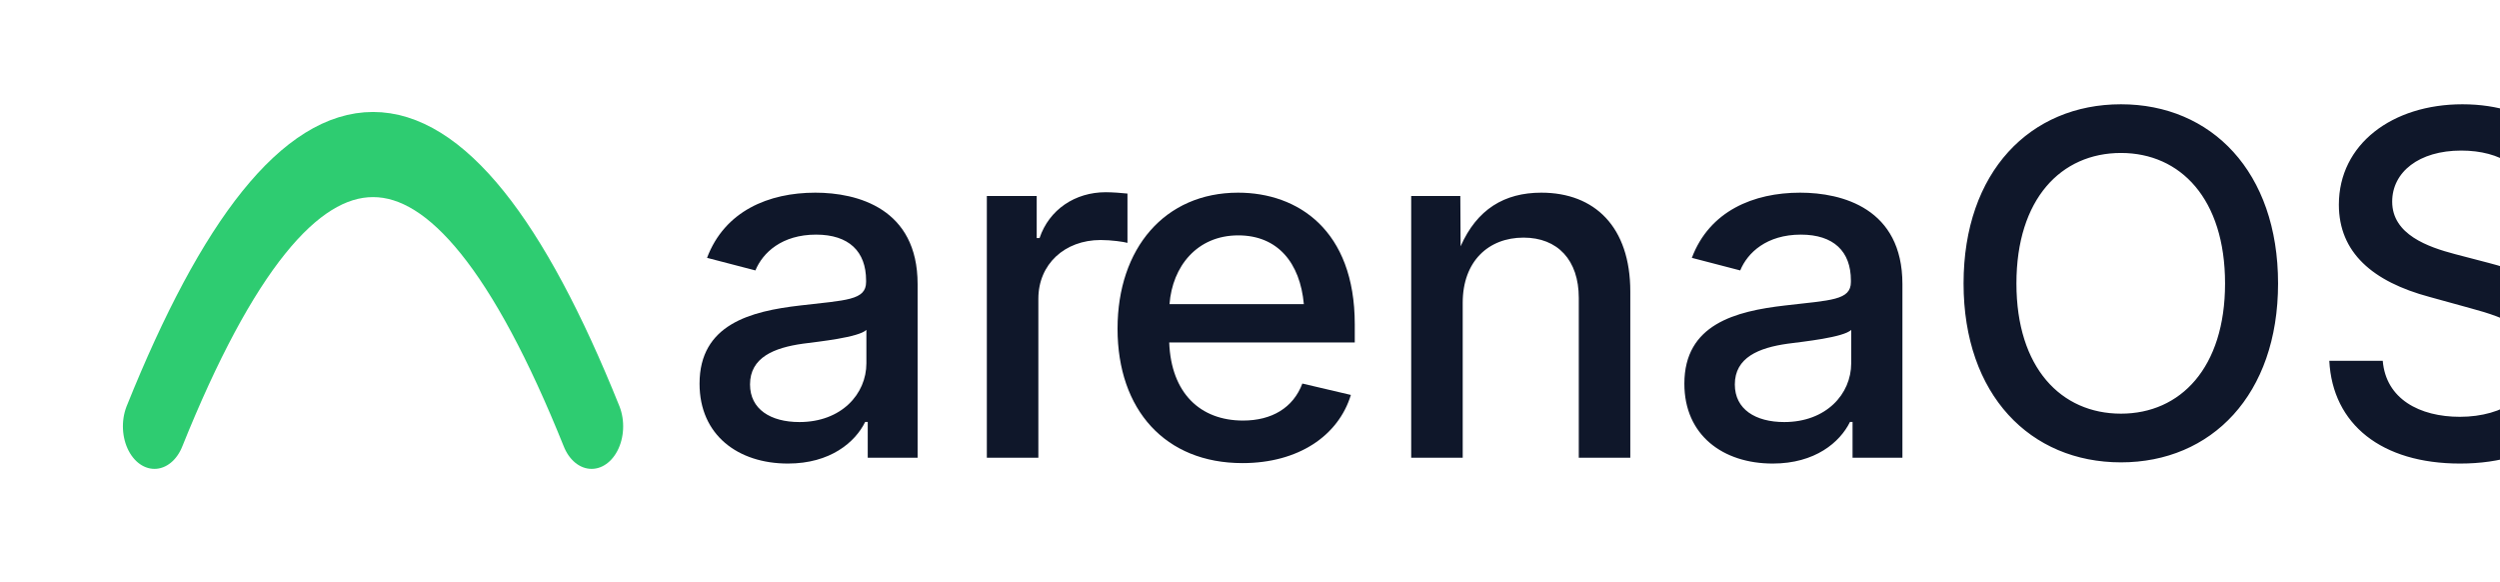
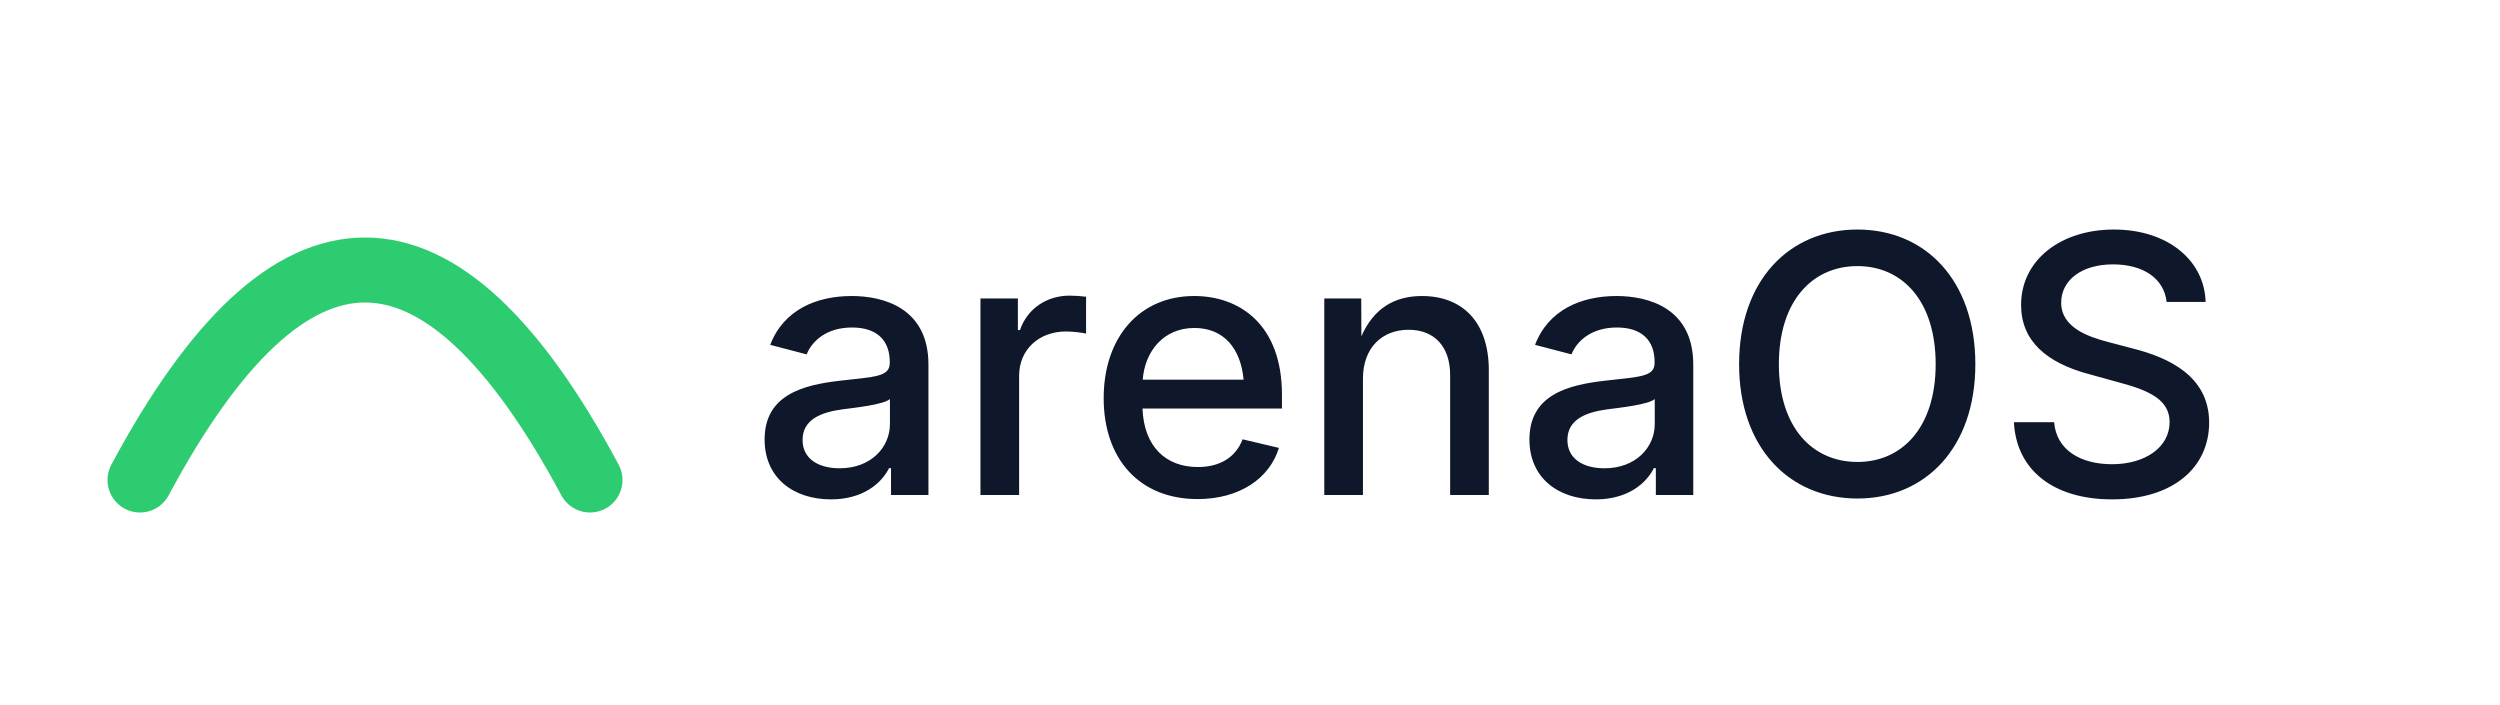
- <svg xmlns="http://www.w3.org/2000/svg" width="100%" height="100%" viewBox="0 0 606 141" version="1.1" xml:space="preserve" style="fill-rule:evenodd;clip-rule:evenodd;stroke-linecap:round;">
-   <g transform="matrix(1,0,0,1,-1224.759,-429.7229)">
-     <g transform="matrix(1,0,0,1,1024.718,-16.23557)">
-       <g transform="matrix(1.177778,0,0,1.587416,219.8333,393.7276)">
-         <path d="M15,98C45,42.667 75,42.667 105,98" style="fill:none;fill-rule:nonzero;stroke:rgb(46,204,113);stroke-width:13px;" />
-       </g>
-       <g transform="matrix(2.324308,0,0,2.324308,-524.6422,-586.5701)">
-         <g transform="matrix(50,0,0,50,573.7373,491.9663)">
-                 </g>
-         <text x="382.737px" y="491.966px" textLength="191" lengthAdjust="spacingAndGlyphs" style="font-family:'Geomanist-Medium', 'Geomanist', 'Inter', sans-serif;font-weight:500;font-size:50px;fill:rgb(15,23,42);">ar<tspan x="426.037px " y="491.966px ">e</tspan>naOS</text>
-       </g>
-     </g>
-   </g>
+ <svg xmlns="http://www.w3.org/2000/svg" width="100%" height="100%" viewBox="0 0 500 141" fill="none">
+   <path d="M28 96C58 40 88 40 118 96" stroke="#2ECC71" stroke-width="13" stroke-linecap="round" stroke-linejoin="round" />
+   <text x="150" y="99" fill="#0F172A" font-family="Inter, ui-sans-serif, system-ui, -apple-system, BlinkMacSystemFont, 'Segoe UI', sans-serif" font-size="72" font-weight="500">arenaOS</text>
</svg>
